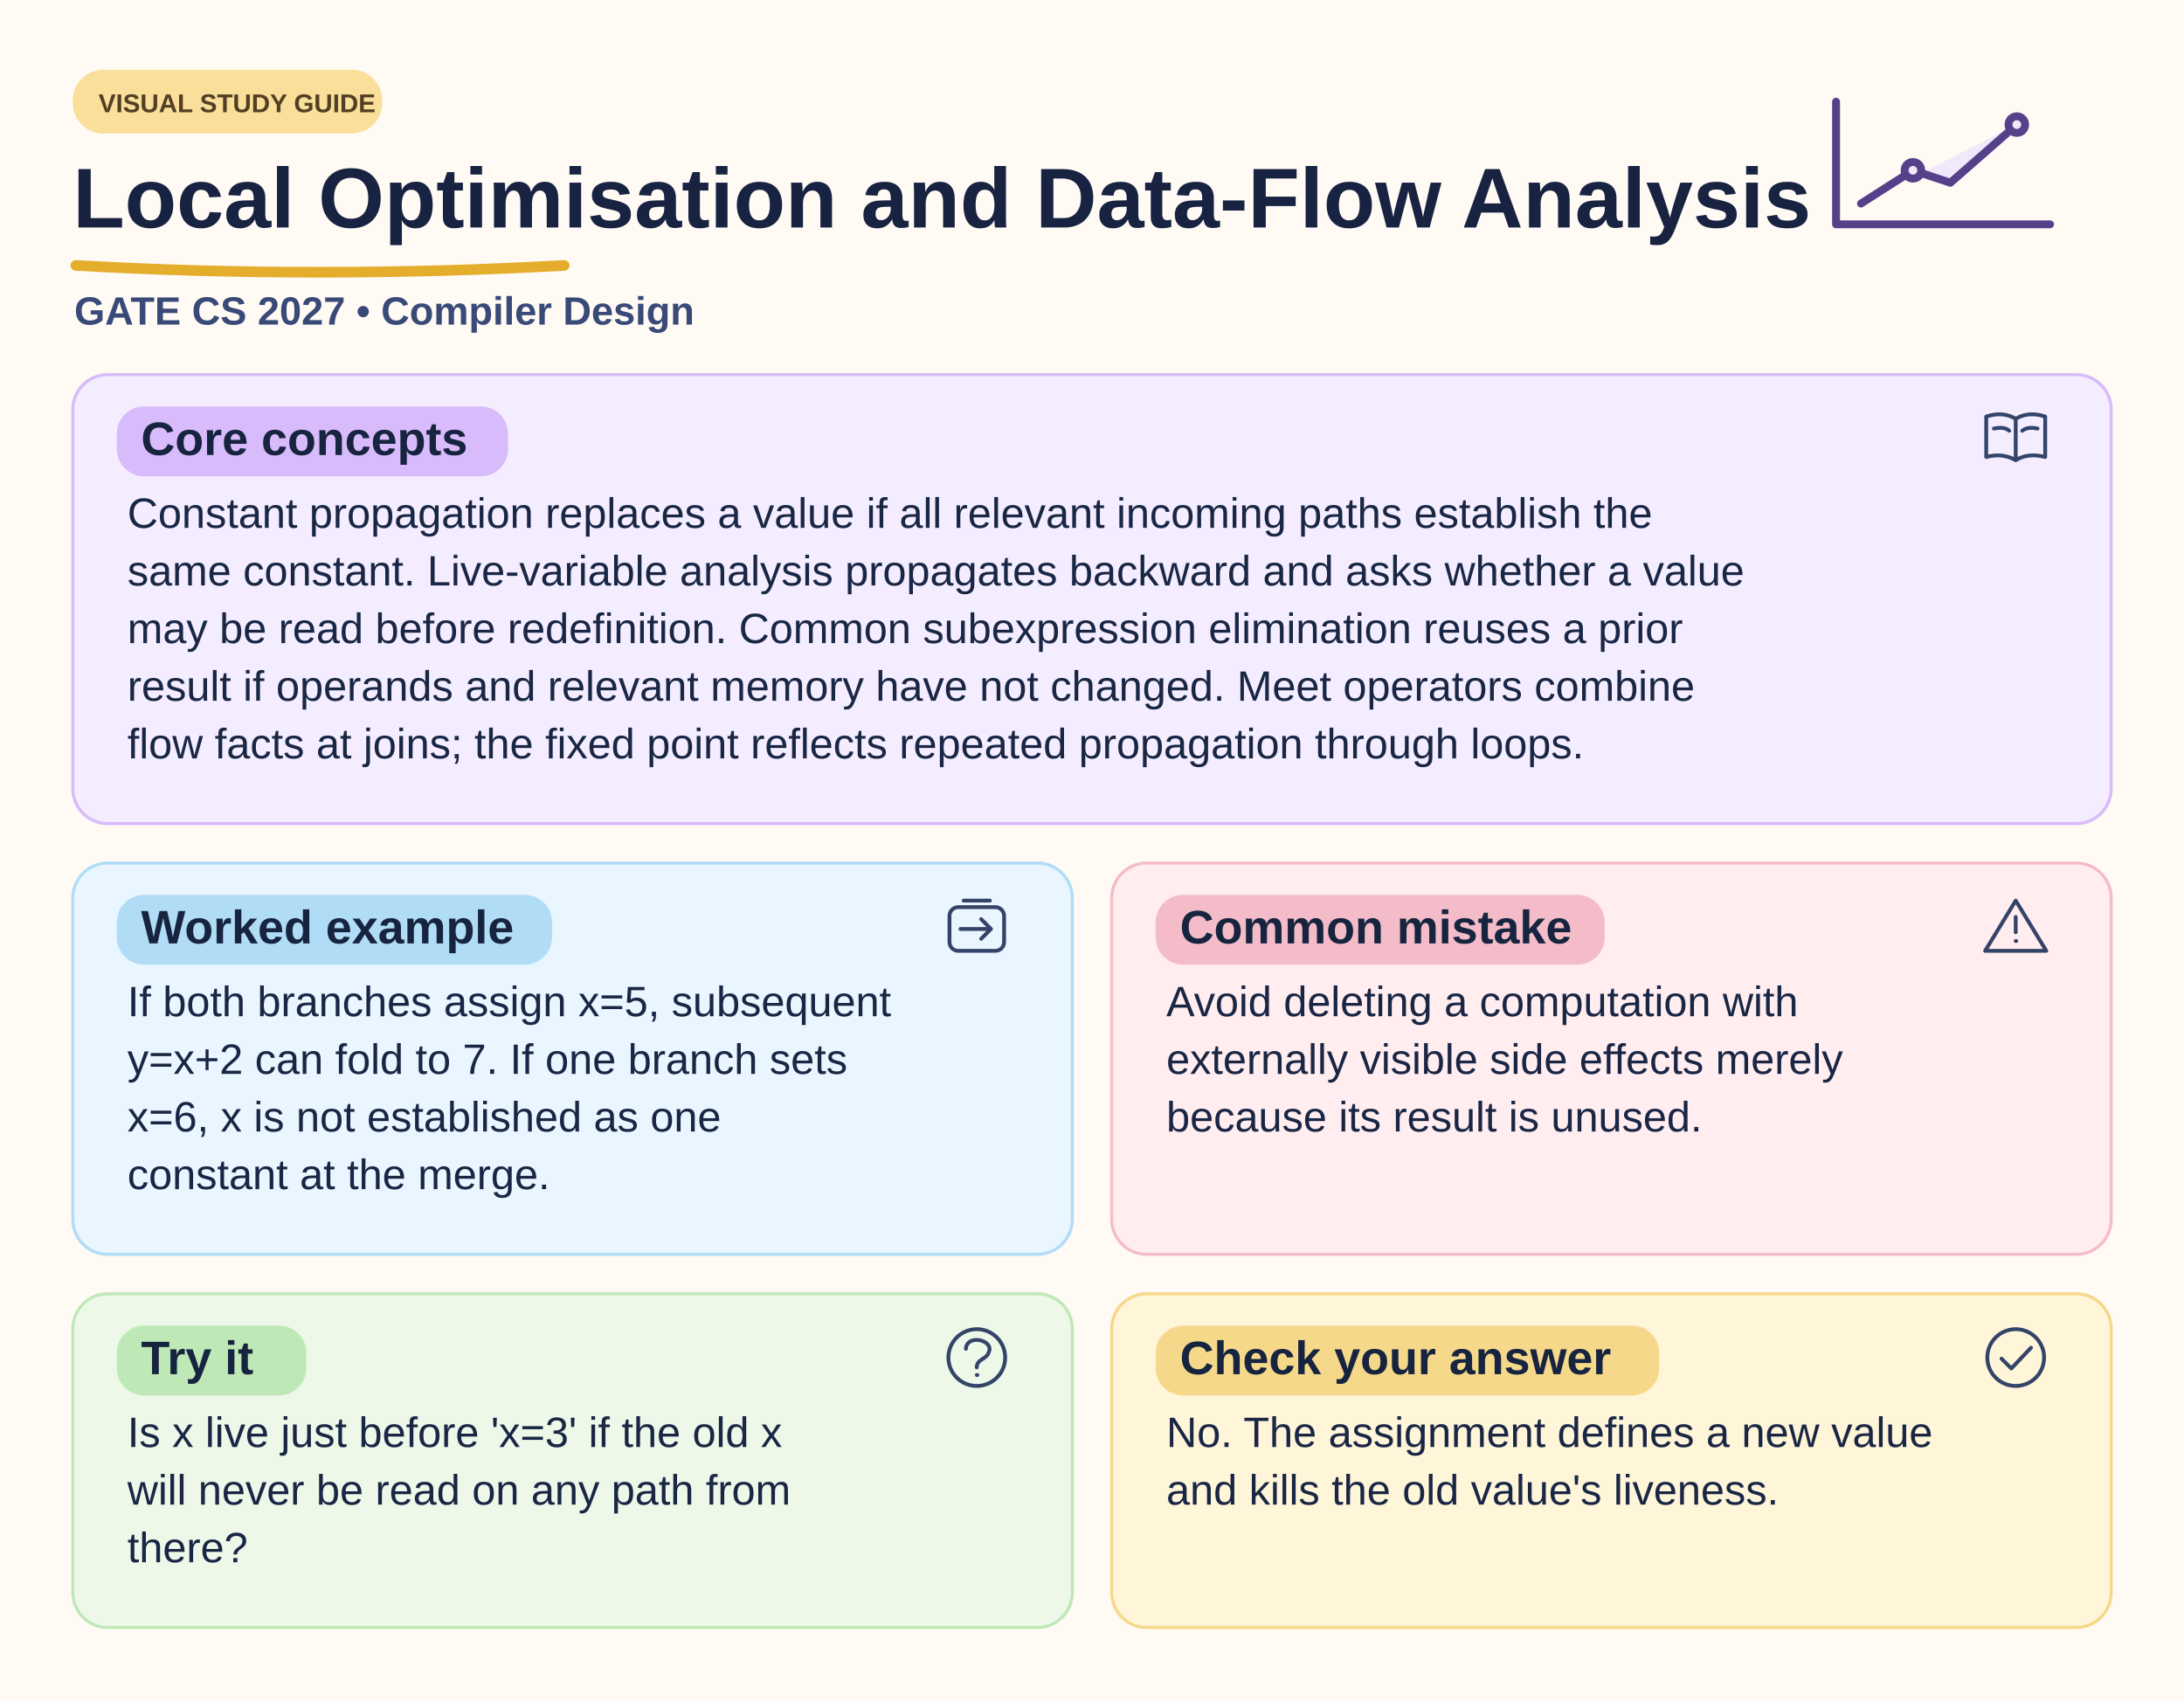
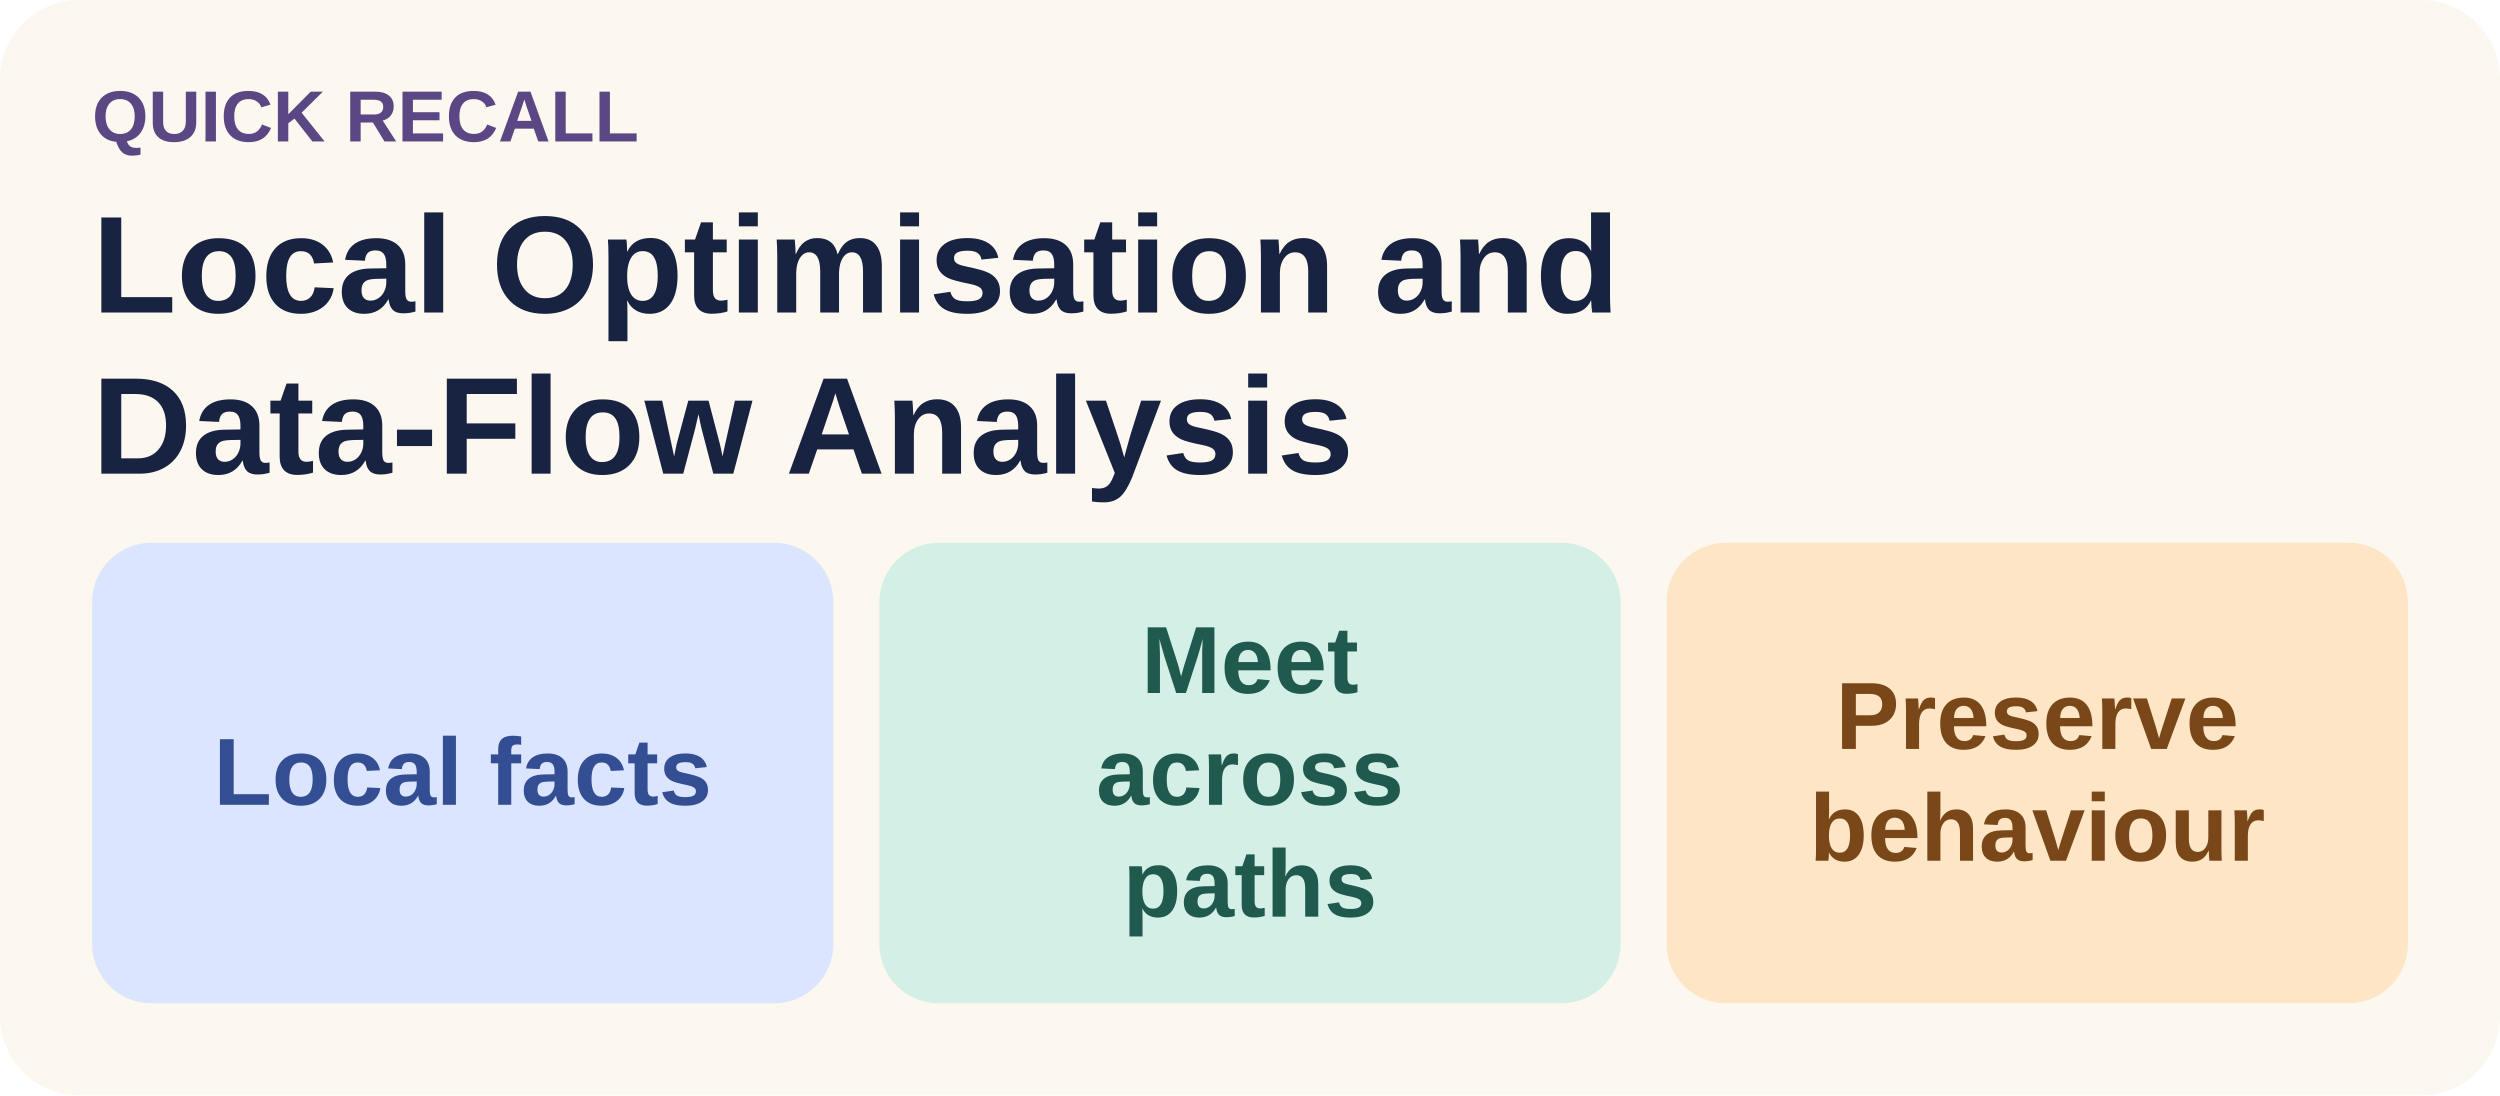
- <svg xmlns="http://www.w3.org/2000/svg" width="1440" height="1121" viewBox="0 0 1440 1121">
-   <rect width="1440" height="1121" fill="#fffaf4" />
-   <g font-family="Segoe UI, Arial, sans-serif">
-     <rect x="48" y="46" width="204" height="42" rx="20" fill="#f9df9a" />
-     <text x="65" y="74" font-size="17" fill="#523f24" font-weight="700">VISUAL STUDY GUIDE</text>
-     <g transform="translate(1201 52) scale(1.37)" stroke="#55418a" stroke-width="3.8" fill="#f0e8fb" stroke-linejoin="round" stroke-linecap="round">
-       <path d="M7 70 V11 M7 70 H110 M19 60 L44 44 L62 50 L94 22" />
-       <circle cx="44" cy="44" r="4" />
-       <circle cx="94" cy="22" r="4" />
-     </g>
-     <text x="48" y="150" font-size="56" fill="#182342" font-weight="700">Local Optimisation and Data-Flow Analysis</text>
-     <path d="M50 175 Q210 184 372 175" stroke="#e4ad2b" stroke-width="7" fill="none" stroke-linecap="round" />
-     <text x="49" y="214" font-size="26" fill="#394978" font-weight="700">GATE CS 2027  •  Compiler Design</text>
-     <rect x="48" y="247" width="1344" height="296" rx="23" fill="#f3edff" stroke="#d8bbfa" stroke-width="2" />
-     <rect x="77" y="268" width="258" height="46" rx="18" fill="#d8bbfa" />
-     <text x="93" y="300" font-size="31" fill="#17243f" font-weight="700">Core concepts</text>
-     <g transform="translate(1306 266) scale(0.72)" fill="none" stroke="#344468" stroke-width="3.5" stroke-linecap="round" stroke-linejoin="round">
-       <path d="M5 12 Q20 7 32 14 Q44 7 59 12 V49 Q43 45 32 52 Q20 45 5 49 Z M32 14 V52 M12 23 Q22 21 26 25 M38 25 Q43 21 52 23" />
-     </g>
-     <text x="84" y="348" font-size="28" fill="#192644">Constant propagation replaces a value if all relevant incoming paths establish the</text>
-     <text x="84" y="386" font-size="28" fill="#192644">same constant. Live-variable analysis propagates backward and asks whether a value</text>
-     <text x="84" y="424" font-size="28" fill="#192644">may be read before redefinition. Common subexpression elimination reuses a prior</text>
-     <text x="84" y="462" font-size="28" fill="#192644">result if operands and relevant memory have not changed. Meet operators combine</text>
-     <text x="84" y="500" font-size="28" fill="#192644">flow facts at joins; the fixed point reflects repeated propagation through loops.</text>
-     <rect x="48" y="569" width="659" height="258" rx="23" fill="#e9f6ff" stroke="#b0dcf6" stroke-width="2" />
-     <rect x="77" y="590" width="287" height="46" rx="18" fill="#b0dcf6" />
-     <text x="93" y="622" font-size="31" fill="#17243f" font-weight="700">Worked example</text>
-     <g transform="translate(621 588) scale(0.72)" fill="none" stroke="#344468" stroke-width="3.5" stroke-linecap="round" stroke-linejoin="round">
-       <rect x="7" y="14" width="50" height="40" rx="8" />
-       <path d="M17 34 H45 M36 25 L45 34 L36 43 M20 8 H44" />
-     </g>
-     <text x="84" y="670" font-size="28" fill="#192644">If both branches assign x=5, subsequent</text>
-     <text x="84" y="708" font-size="28" fill="#192644">y=x+2 can fold to 7. If one branch sets</text>
-     <text x="84" y="746" font-size="28" fill="#192644">x=6, x is not established as one</text>
-     <text x="84" y="784" font-size="28" fill="#192644">constant at the merge.</text>
-     <rect x="733" y="569" width="659" height="258" rx="23" fill="#ffedf0" stroke="#f4bcc8" stroke-width="2" />
-     <rect x="762" y="590" width="296" height="46" rx="18" fill="#f4bcc8" />
-     <text x="778" y="622" font-size="31" fill="#17243f" font-weight="700">Common mistake</text>
-     <g transform="translate(1306 588) scale(0.72)" fill="none" stroke="#344468" stroke-width="3.5" stroke-linecap="round" stroke-linejoin="round">
-       <path d="M32 8 L60 54 H4 Z M32 23 V37 M32 45 H32.5" />
-     </g>
-     <text x="769" y="670" font-size="28" fill="#192644">Avoid deleting a computation with</text>
-     <text x="769" y="708" font-size="28" fill="#192644">externally visible side effects merely</text>
-     <text x="769" y="746" font-size="28" fill="#192644">because its result is unused.</text>
-     <rect x="48" y="853" width="659" height="220" rx="23" fill="#edf8e9" stroke="#bfe8b7" stroke-width="2" />
-     <rect x="77" y="874" width="125" height="46" rx="18" fill="#bfe8b7" />
-     <text x="93" y="906" font-size="31" fill="#17243f" font-weight="700">Try it</text>
-     <g transform="translate(621 872) scale(0.72)" fill="none" stroke="#344468" stroke-width="3.5" stroke-linecap="round" stroke-linejoin="round">
-       <circle cx="32" cy="32" r="26" />
-       <path d="M22 24 C23 10 48 16 43 27 C41 34 32 33 32 41 M32 48 H32.5" />
-     </g>
-     <text x="84" y="954" font-size="28" fill="#192644">Is x live just before 'x=3' if the old x</text>
-     <text x="84" y="992" font-size="28" fill="#192644">will never be read on any path from</text>
-     <text x="84" y="1030" font-size="28" fill="#192644">there?</text>
-     <rect x="733" y="853" width="659" height="220" rx="23" fill="#fff5d9" stroke="#f5d889" stroke-width="2" />
-     <rect x="762" y="874" width="332" height="46" rx="18" fill="#f5d889" />
-     <text x="778" y="906" font-size="31" fill="#17243f" font-weight="700">Check your answer</text>
-     <g transform="translate(1306 872) scale(0.72)" fill="none" stroke="#344468" stroke-width="3.5" stroke-linecap="round" stroke-linejoin="round">
-       <circle cx="32" cy="32" r="26" />
-       <path d="M19 33 L28 42 L46 23" />
-     </g>
-     <text x="769" y="954" font-size="28" fill="#192644">No. The assignment defines a new value</text>
-     <text x="769" y="992" font-size="28" fill="#192644">and kills the old value's liveness.</text>
+ <svg xmlns="http://www.w3.org/2000/svg" width="760" height="333" viewBox="0 0 760 333" role="img" aria-labelledby="title description">
+   <rect width="100%" height="100%" rx="24" fill="#fcf8ef" />
+   <g font-family="Segoe UI, Arial, sans-serif" font-weight="700">
+     <text x="28" y="43" font-size="22" fill="#5a4784">QUICK RECALL</text>
+     <text x="28" y="95" font-size="42" fill="#182342">Local Optimisation and</text>
+     <text x="28" y="144" font-size="42" fill="#182342">Data-Flow Analysis</text>
+     <rect x="28" y="165" width="225.333" height="140" rx="18" fill="#dce5ff" />
+     <text x="140.667" y="244.667" font-size="29" fill="#344e93" text-anchor="middle">Local facts</text>
+     <rect x="267.333" y="165" width="225.333" height="140" rx="18" fill="#d4efe6" />
+     <text x="380" y="210.667" font-size="29" fill="#20594e" text-anchor="middle">Meet</text>
+     <text x="380" y="244.667" font-size="29" fill="#20594e" text-anchor="middle">across</text>
+     <text x="380" y="278.667" font-size="29" fill="#20594e" text-anchor="middle">paths</text>
+     <rect x="506.667" y="165" width="225.333" height="140" rx="18" fill="#fde5c5" />
+     <text x="619.333" y="227.667" font-size="29" fill="#794718" text-anchor="middle">Preserve</text>
+     <text x="619.333" y="261.667" font-size="29" fill="#794718" text-anchor="middle">behaviour</text>
  </g>
</svg>
